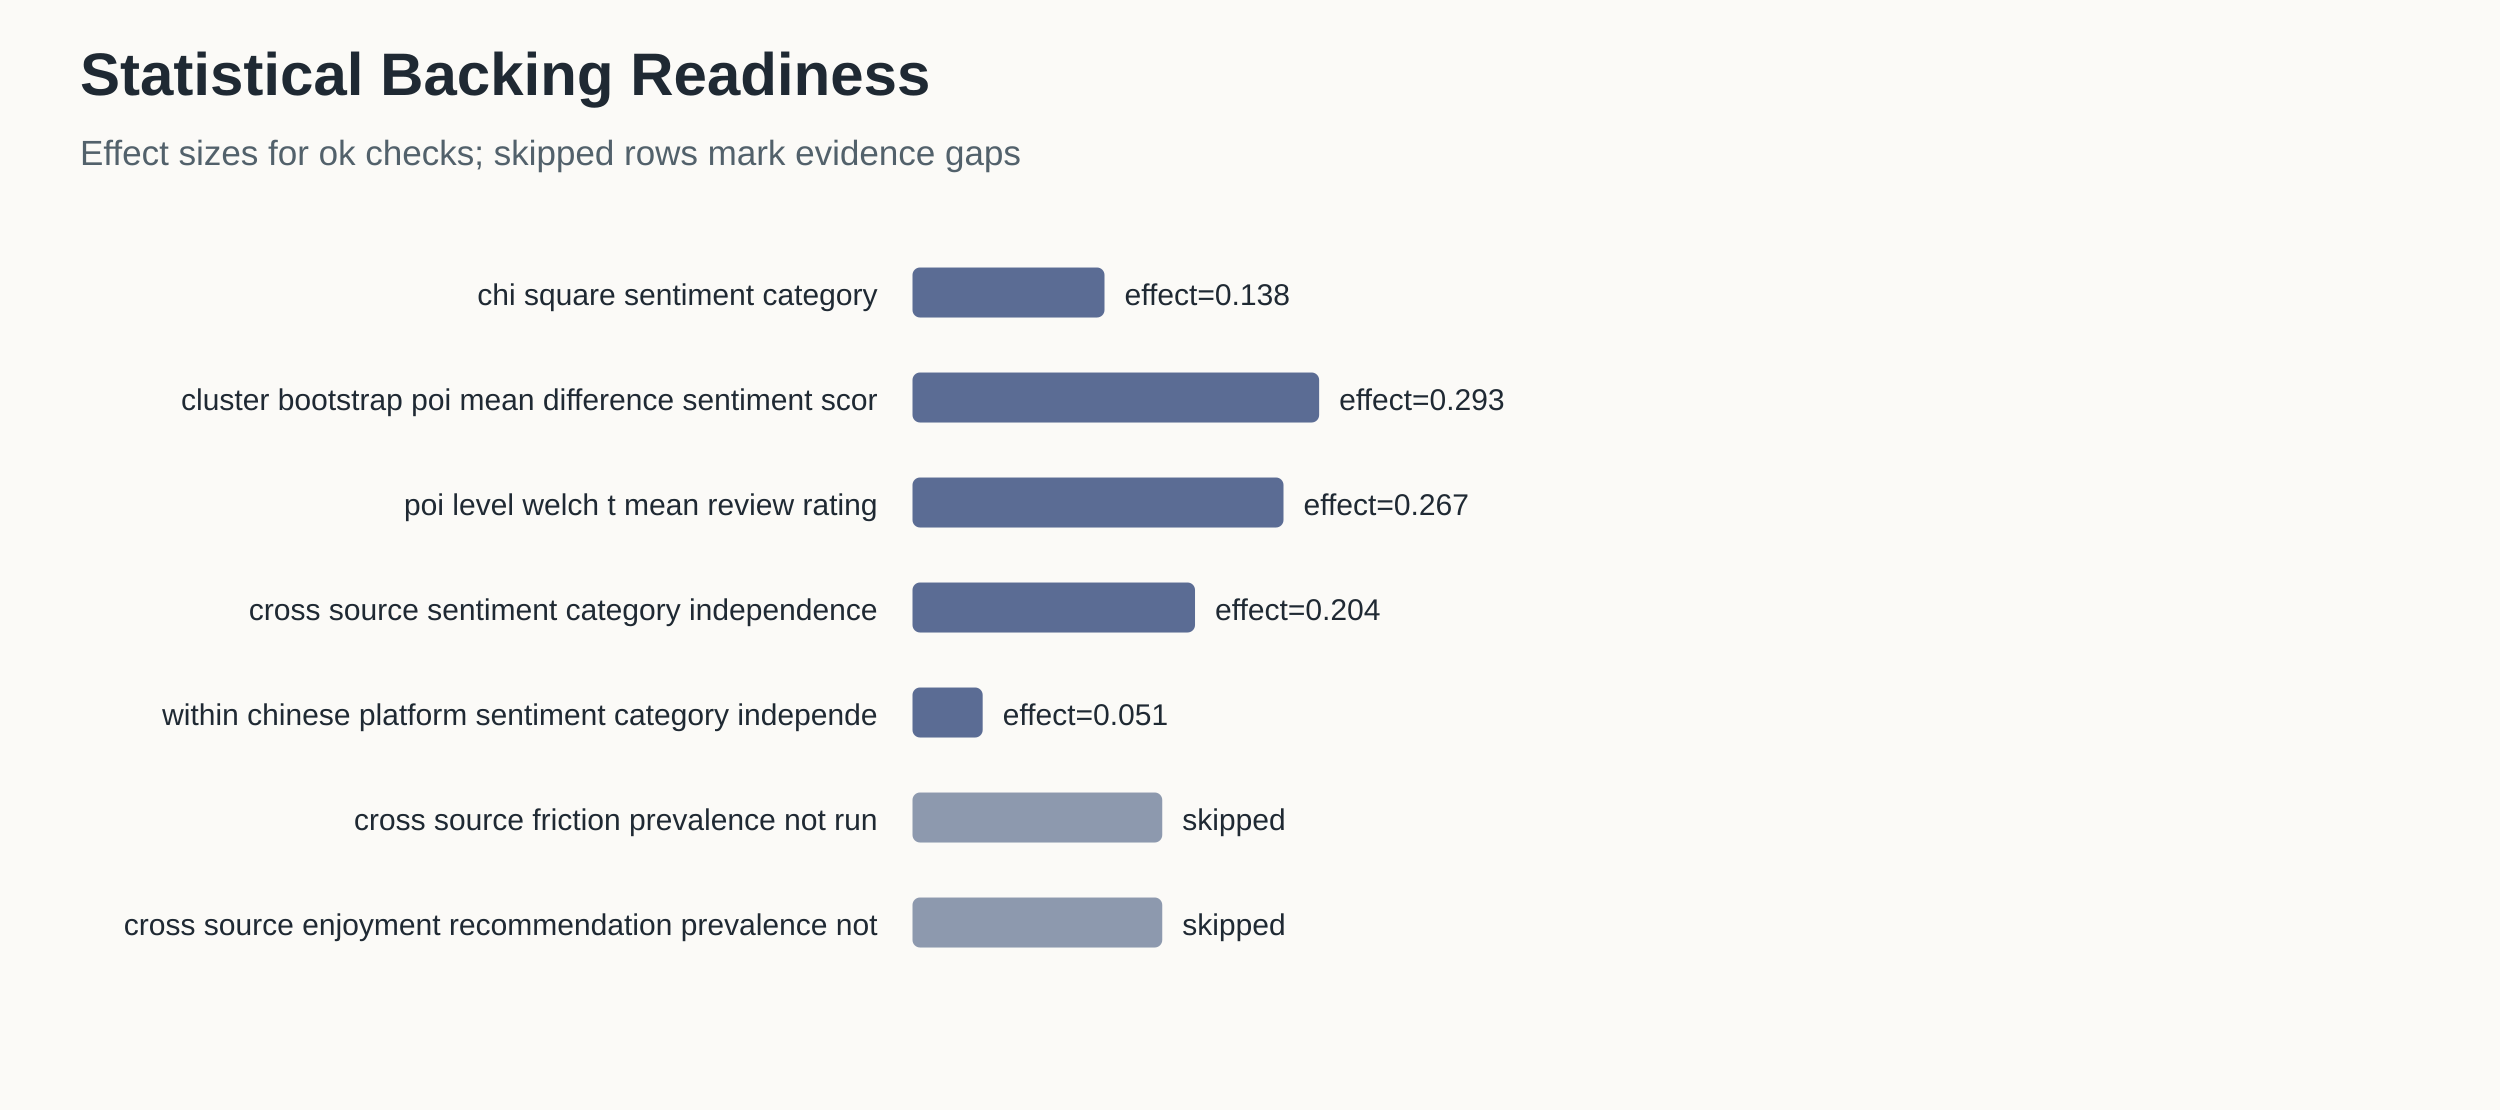
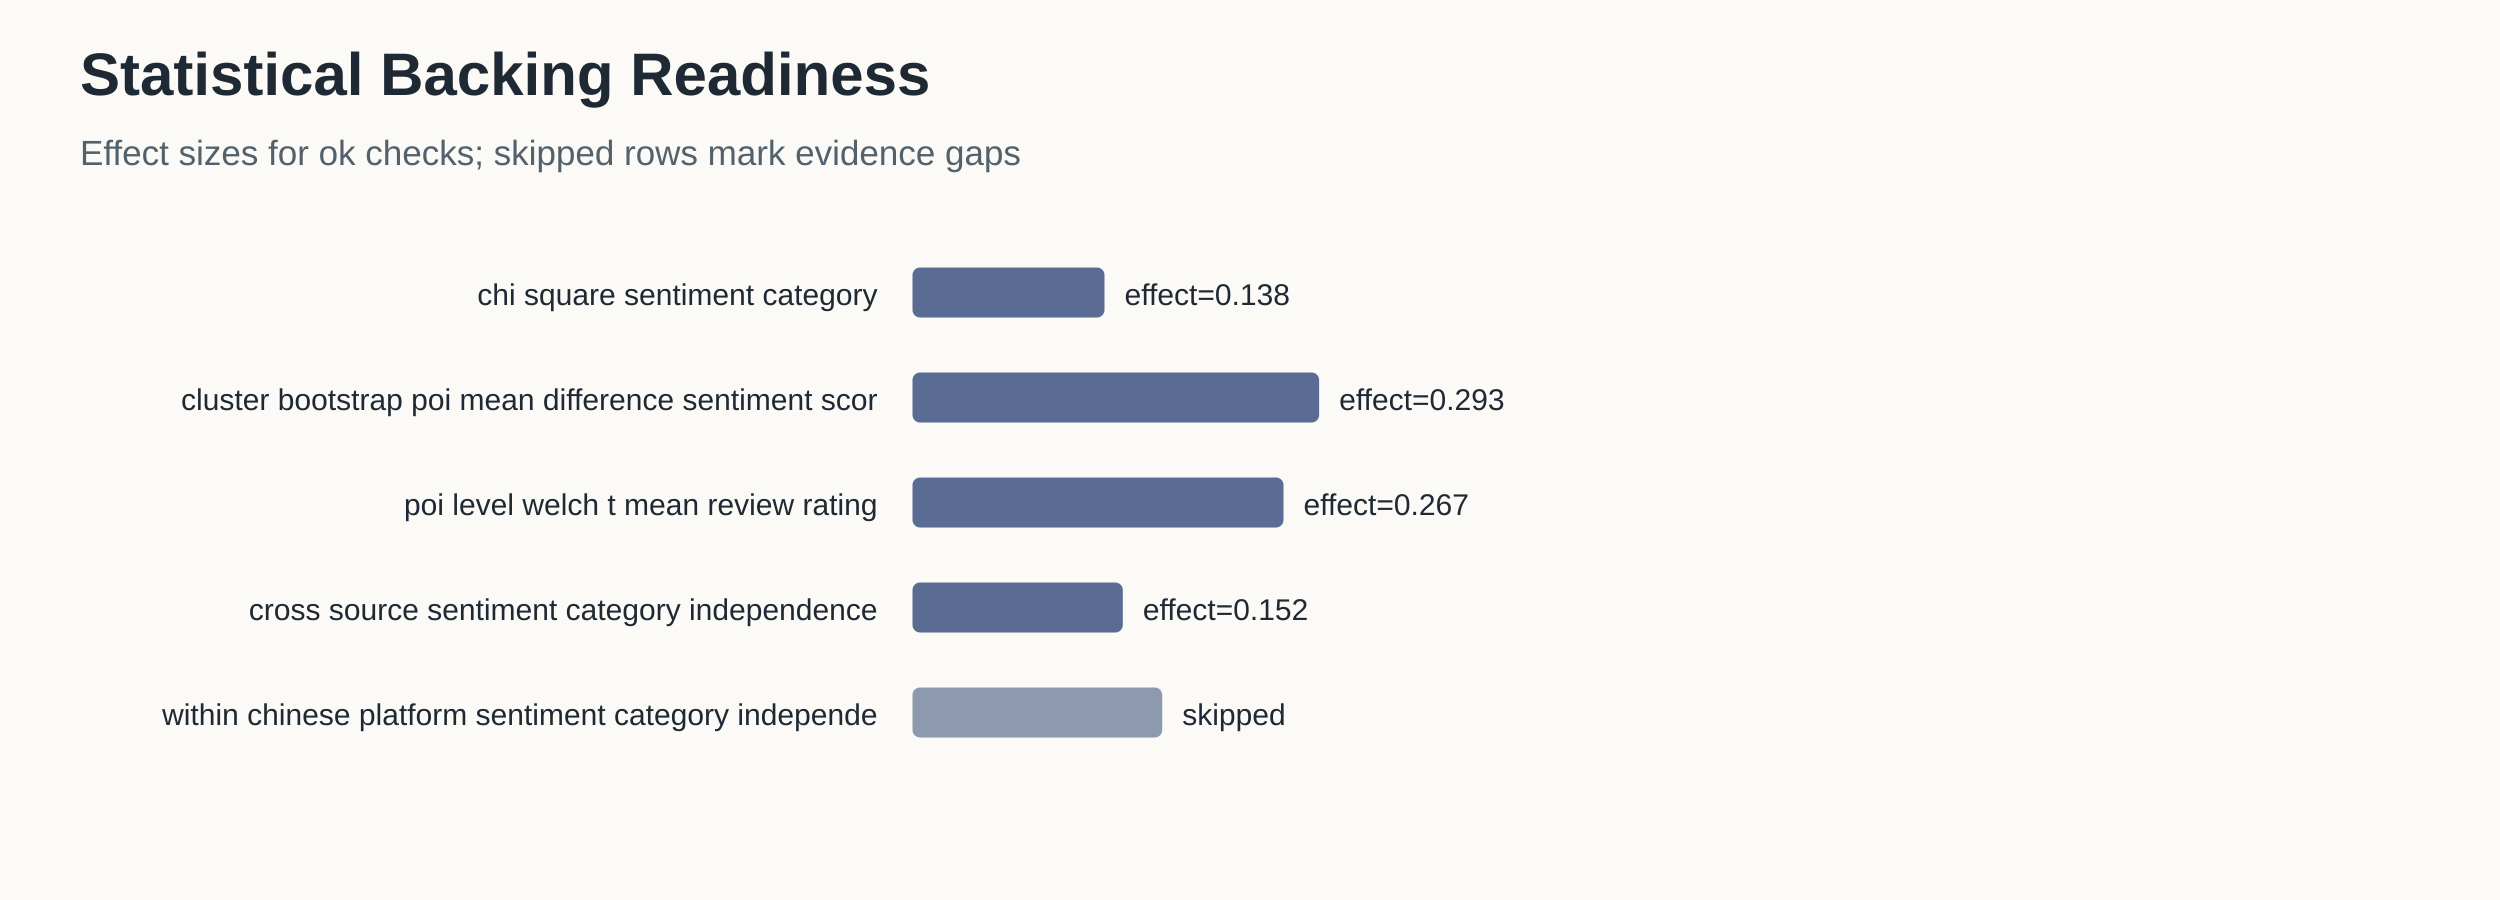
- <svg xmlns="http://www.w3.org/2000/svg" width="1000" height="444" viewBox="0 0 1000 444">
+ <svg xmlns="http://www.w3.org/2000/svg" width="1000" height="360" viewBox="0 0 1000 360">
  <rect width="100%" height="100%" fill="#fbfaf7" />
  <text x="32" y="38" font-family="Arial, sans-serif" font-size="24" font-weight="700" fill="#1f2933">Statistical Backing Readiness</text>
  <text x="32" y="66" font-family="Arial, sans-serif" font-size="14" fill="#52616b">Effect sizes for ok checks; skipped rows mark evidence gaps</text>
  <text x="351" y="122" text-anchor="end" font-family="Arial, sans-serif" font-size="12" fill="#1f2933">chi square sentiment category</text>
  <rect x="365" y="107" width="76.80" height="20" rx="3" fill="#5b6c94" />
  <text x="449.804" y="122" font-family="Arial, sans-serif" font-size="12" fill="#1f2933">effect=0.138</text>
  <text x="351" y="164" text-anchor="end" font-family="Arial, sans-serif" font-size="12" fill="#1f2933">cluster bootstrap poi mean difference sentiment scor</text>
  <rect x="365" y="149" width="162.66" height="20" rx="3" fill="#5b6c94" />
  <text x="535.659" y="164" font-family="Arial, sans-serif" font-size="12" fill="#1f2933">effect=0.293</text>
  <text x="351" y="206" text-anchor="end" font-family="Arial, sans-serif" font-size="12" fill="#1f2933">poi level welch t mean review rating</text>
  <rect x="365" y="191" width="148.40" height="20" rx="3" fill="#5b6c94" />
  <text x="521.397" y="206" font-family="Arial, sans-serif" font-size="12" fill="#1f2933">effect=0.267</text>
  <text x="351" y="248" text-anchor="end" font-family="Arial, sans-serif" font-size="12" fill="#1f2933">cross source sentiment category independence</text>
-   <rect x="365" y="233" width="113.01" height="20" rx="3" fill="#5b6c94" />
-   <text x="486.009" y="248" font-family="Arial, sans-serif" font-size="12" fill="#1f2933">effect=0.204</text>
+   <rect x="365" y="233" width="84.13" height="20" rx="3" fill="#5b6c94" />
+   <text x="457.131" y="248" font-family="Arial, sans-serif" font-size="12" fill="#1f2933">effect=0.152</text>
  <text x="351" y="290" text-anchor="end" font-family="Arial, sans-serif" font-size="12" fill="#1f2933">within chinese platform sentiment category independe</text>
-   <rect x="365" y="275" width="28.07" height="20" rx="3" fill="#5b6c94" />
-   <text x="401.073" y="290" font-family="Arial, sans-serif" font-size="12" fill="#1f2933">effect=0.051</text>
-   <text x="351" y="332" text-anchor="end" font-family="Arial, sans-serif" font-size="12" fill="#1f2933">cross source friction prevalence not run</text>
-   <rect x="365" y="317" width="99.90" height="20" rx="3" fill="#8d99ae" />
-   <text x="472.9" y="332" font-family="Arial, sans-serif" font-size="12" fill="#1f2933">skipped</text>
-   <text x="351" y="374" text-anchor="end" font-family="Arial, sans-serif" font-size="12" fill="#1f2933">cross source enjoyment recommendation prevalence not</text>
-   <rect x="365" y="359" width="99.90" height="20" rx="3" fill="#8d99ae" />
-   <text x="472.9" y="374" font-family="Arial, sans-serif" font-size="12" fill="#1f2933">skipped</text>
+   <rect x="365" y="275" width="99.90" height="20" rx="3" fill="#8d99ae" />
+   <text x="472.9" y="290" font-family="Arial, sans-serif" font-size="12" fill="#1f2933">skipped</text>
</svg>
